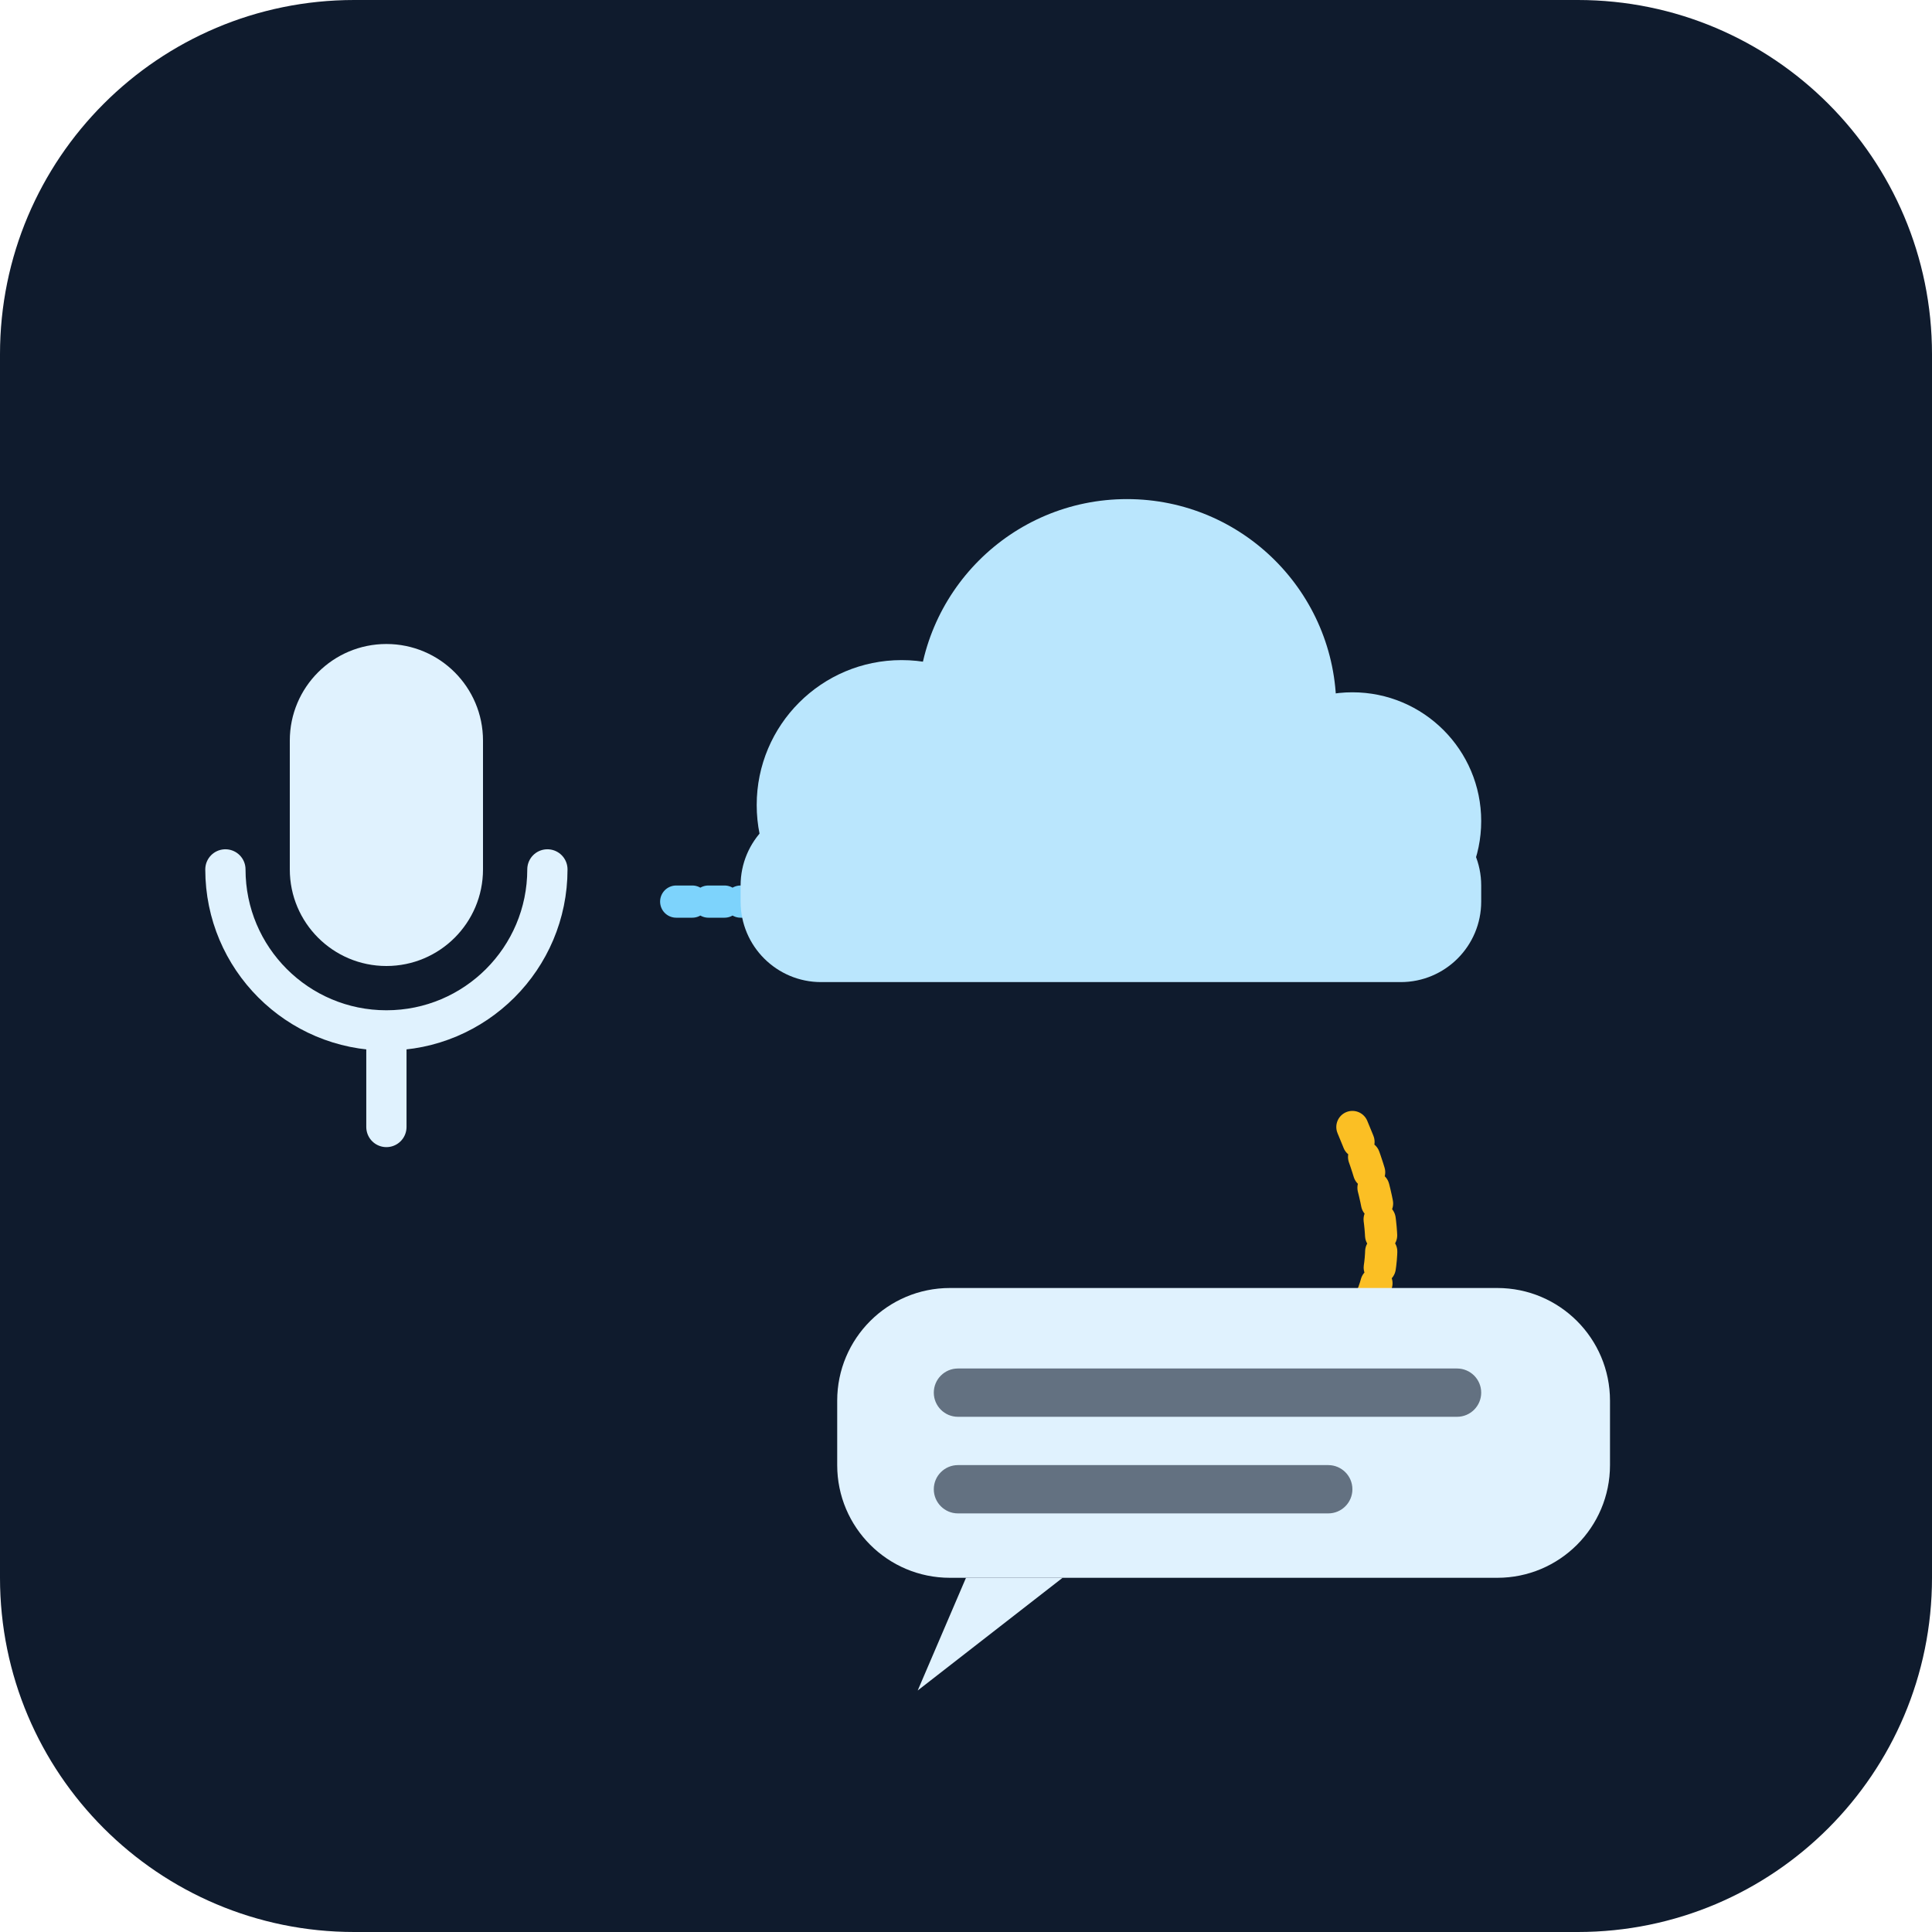
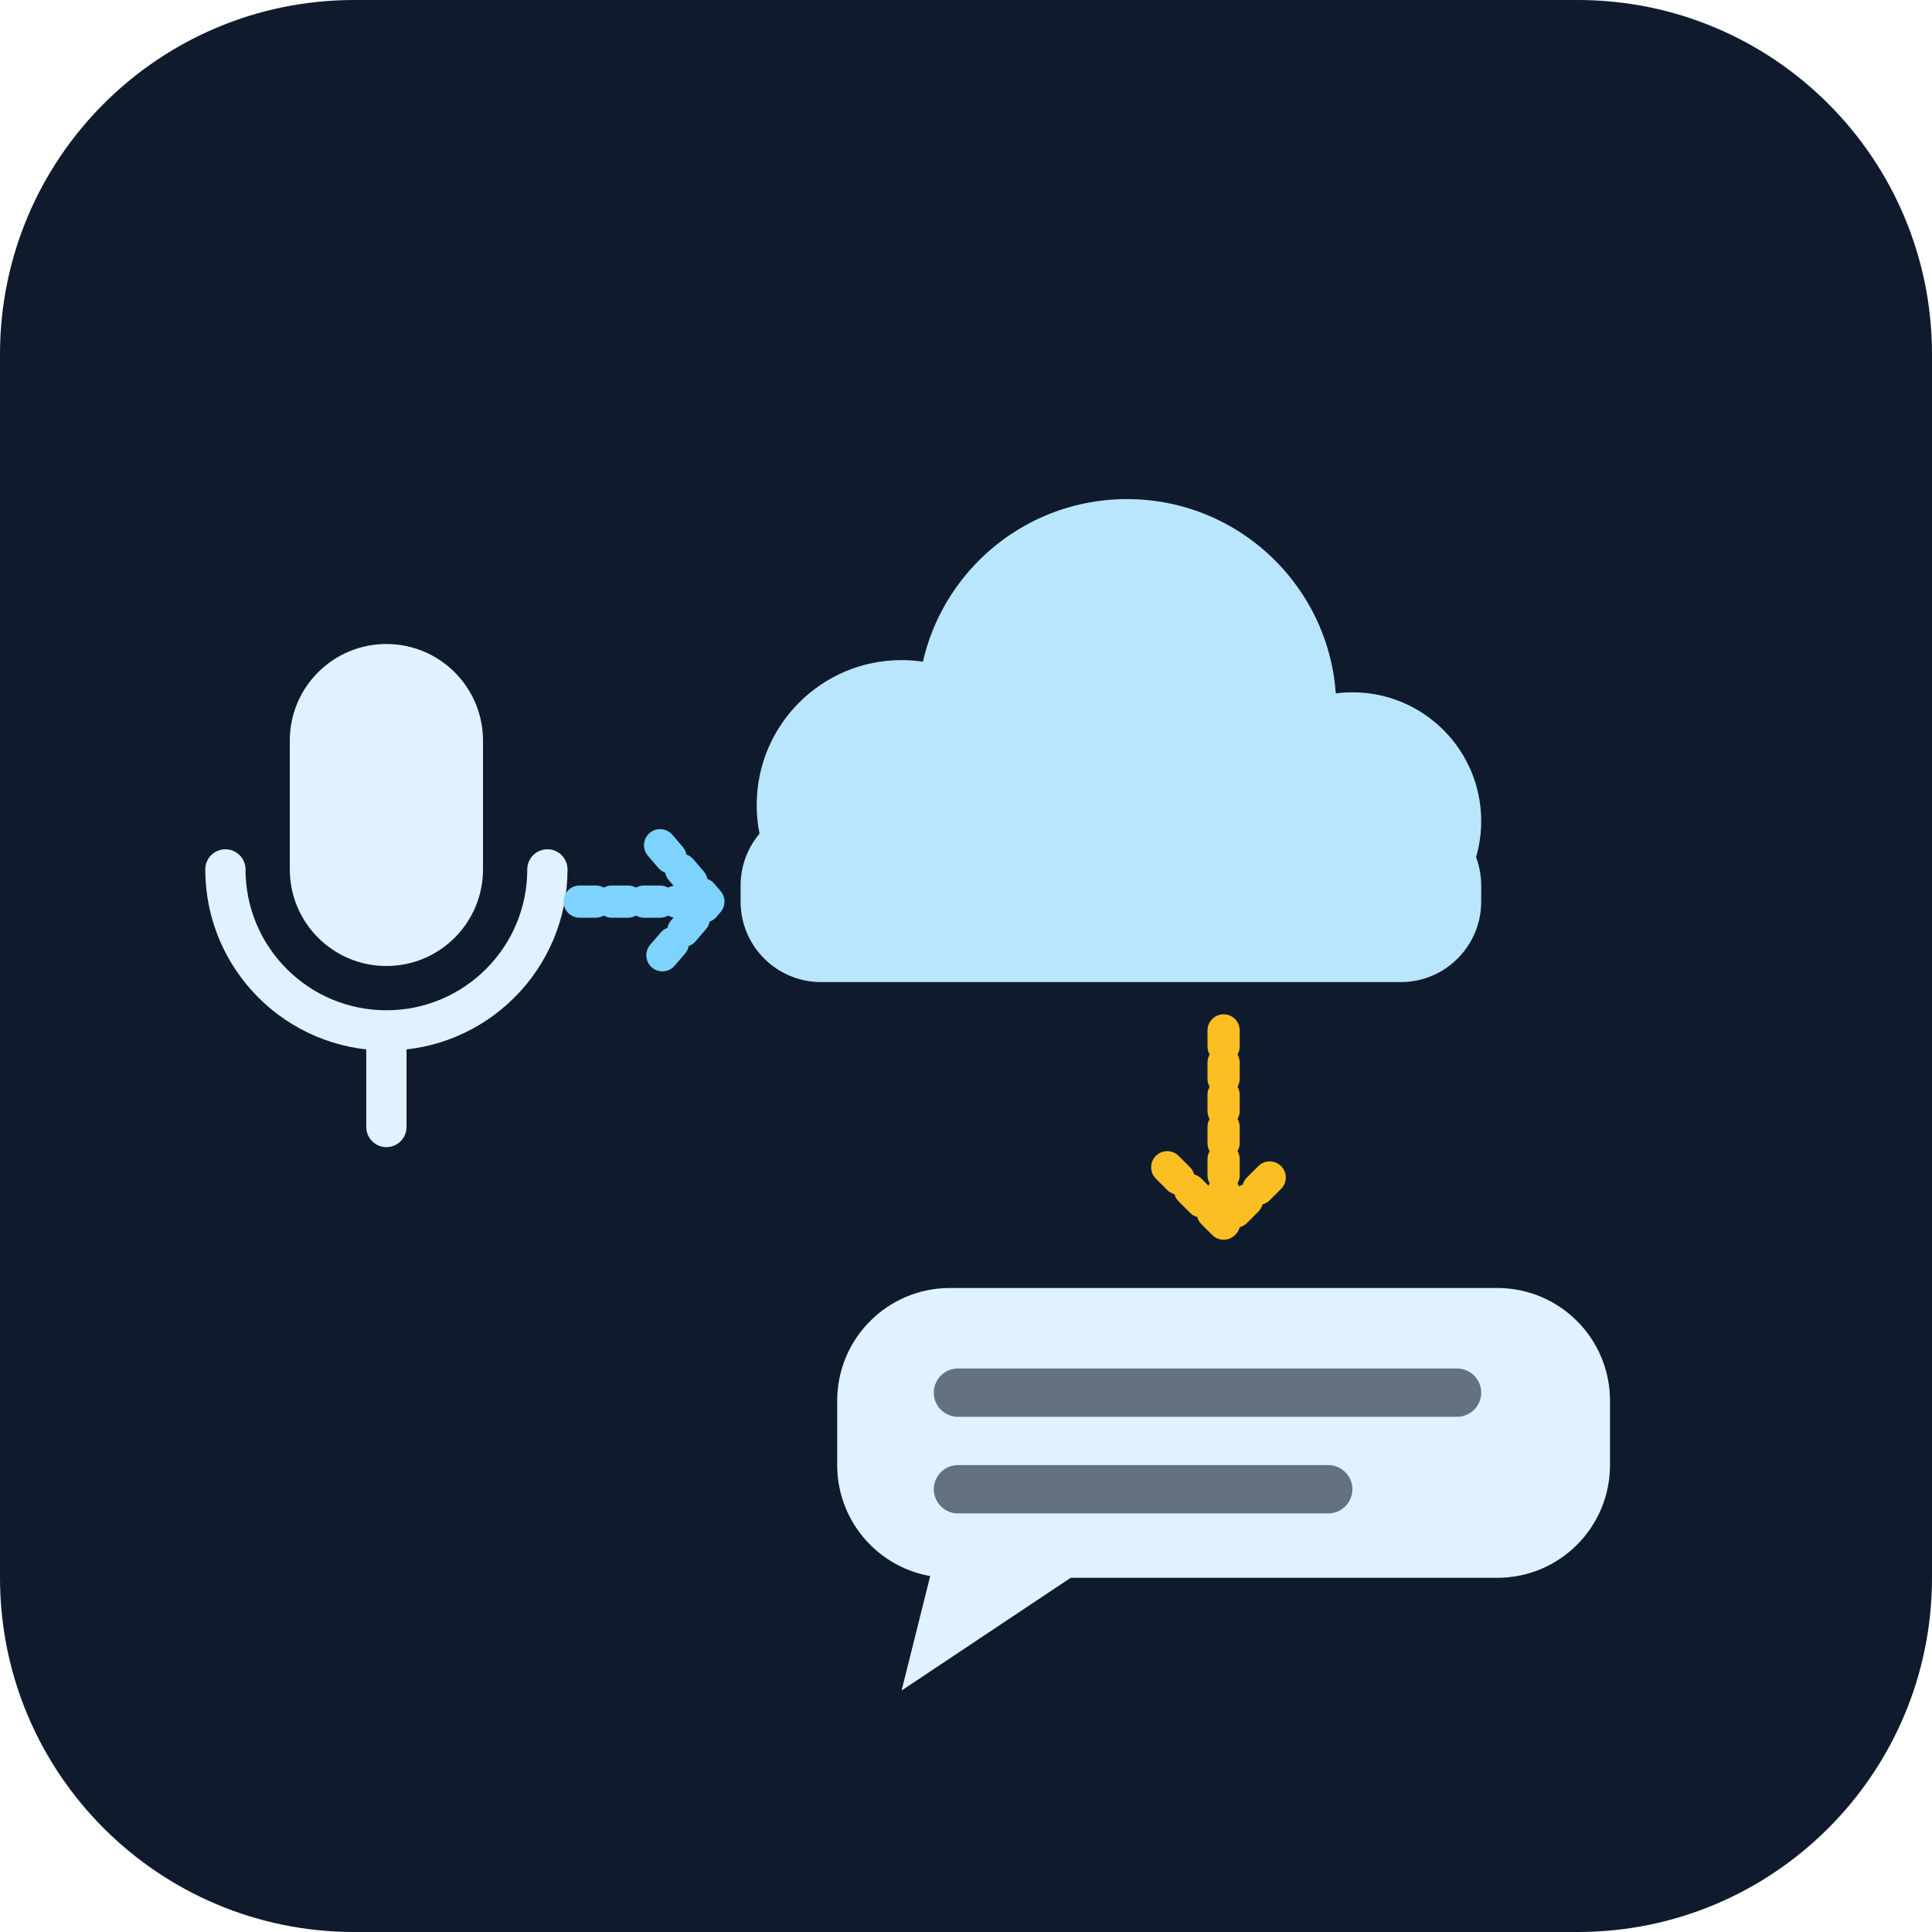
<svg xmlns="http://www.w3.org/2000/svg" viewBox="0 0 120 120" width="120" height="120" role="img">
  <style>@keyframes fade{0%{opacity:0}18.56%,53.03%,100%{opacity:1}}
@keyframes pop{0%{opacity:0;transform:scale(.3)}18.56%,53.03%,100%{opacity:1;transform:scale(1)}}
@keyframes dr{0%{stroke-dashoffset:1}31.82%,53.03%,100%{stroke-dashoffset:0}}
@keyframes gy{0%{transform:scaleY(0)}23.86%,53.03%,100%{transform:scaleY(1)}}
.f{animation:fade 6.6s ease-out both infinite alternate}
.p{transform-box:fill-box;transform-origin:center;animation:pop 6.6s ease-out both infinite alternate}
.d{stroke-dasharray:1;animation:dr 6.6s ease-out both infinite alternate}
.g{transform-box:fill-box;transform-origin:bottom;animation:gy 6.6s ease-out both infinite alternate}
@media (prefers-reduced-motion: reduce){*{animation:none!important}}</style>
  <rect width="120" height="120" rx="22" fill="#0f1b2d" />
  <rect x="18" y="40" width="12" height="20" rx="6" fill="#e0f2fe" />
  <path d="M14 54 a10 10 0 0 0 20 0 M24 64 V70" stroke="#e0f2fe" stroke-width="2.5" fill="none" stroke-linecap="round" />
-   <path class="d" style="animation-delay:0.5s" pathLength="1" d="M42 56 H60" stroke="#7dd3fc" stroke-width="2" fill="none" stroke-linecap="round" stroke-linejoin="round" />
+   <path class="d" style="animation-delay:0.5s" pathLength="1" d="M36 56 H44 M41 52.5 L44 56 L41 59.5" stroke="#7dd3fc" stroke-width="2" fill="none" stroke-linecap="round" stroke-linejoin="round" />
  <g fill="#bae6fd">
    <circle cx="56" cy="50" r="9" />
    <circle cx="70" cy="44" r="13" />
    <circle cx="84" cy="51" r="8" />
    <rect x="46" y="50" width="46" height="11" rx="5" />
  </g>
-   <path class="d" style="animation-delay:1.0s" pathLength="1" d="M84 70 q6 14 -8 16" stroke="#fbbf24" stroke-width="2" fill="none" stroke-linecap="round" stroke-linejoin="round" />
+   <path class="d" style="animation-delay:1.0s" pathLength="1" d="M76 64 V76 M72.5 72.5 L76 76 L79.5 72.5" stroke="#fbbf24" stroke-width="2" fill="none" stroke-linecap="round" stroke-linejoin="round" />
  <g class="p" style="animation-delay:1.6s">
    <rect x="52" y="80" width="48" height="18" rx="7" fill="#e0f2fe" />
-     <path d="M60 98 l-3 7 9 -7z" fill="#e0f2fe" />
+     <path d="M58 97 L68 97 L56 105 z" fill="#e0f2fe" />
    <rect x="58" y="85" width="34" height="3" rx="1.5" fill="#0f1b2d" opacity=".6" />
    <rect x="58" y="91" width="26" height="3" rx="1.5" fill="#0f1b2d" opacity=".6" />
  </g>
</svg>
